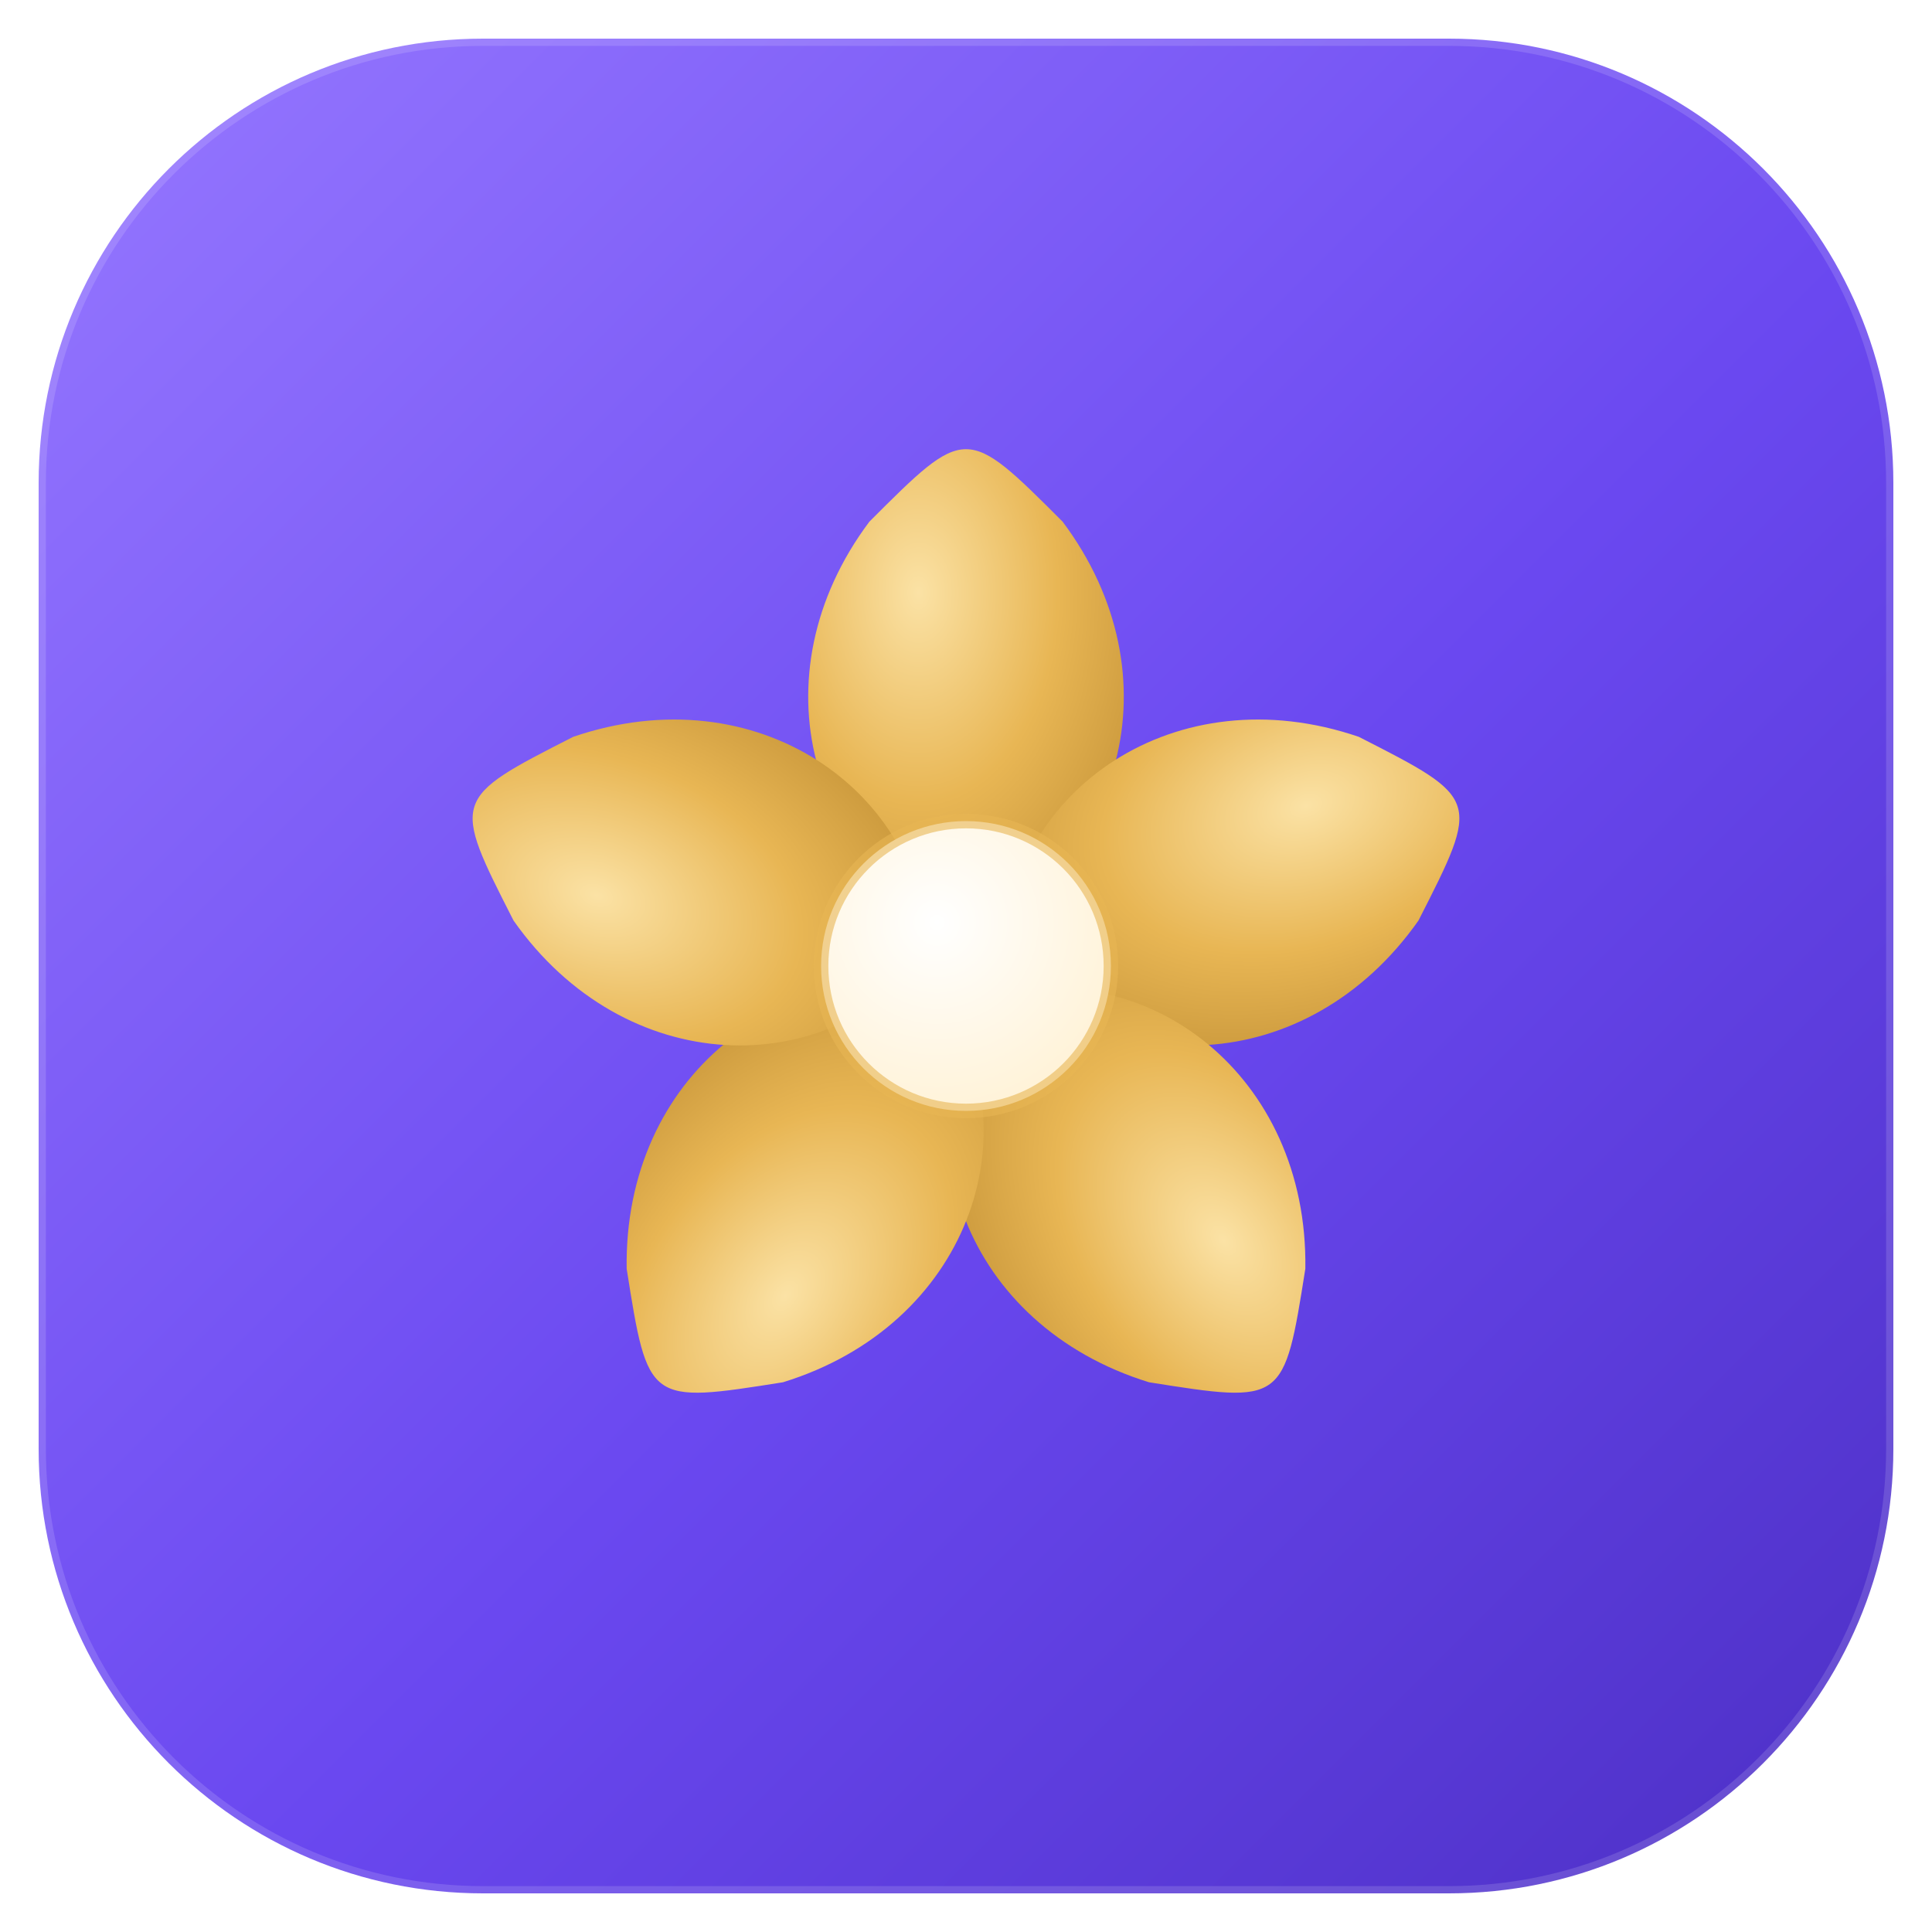
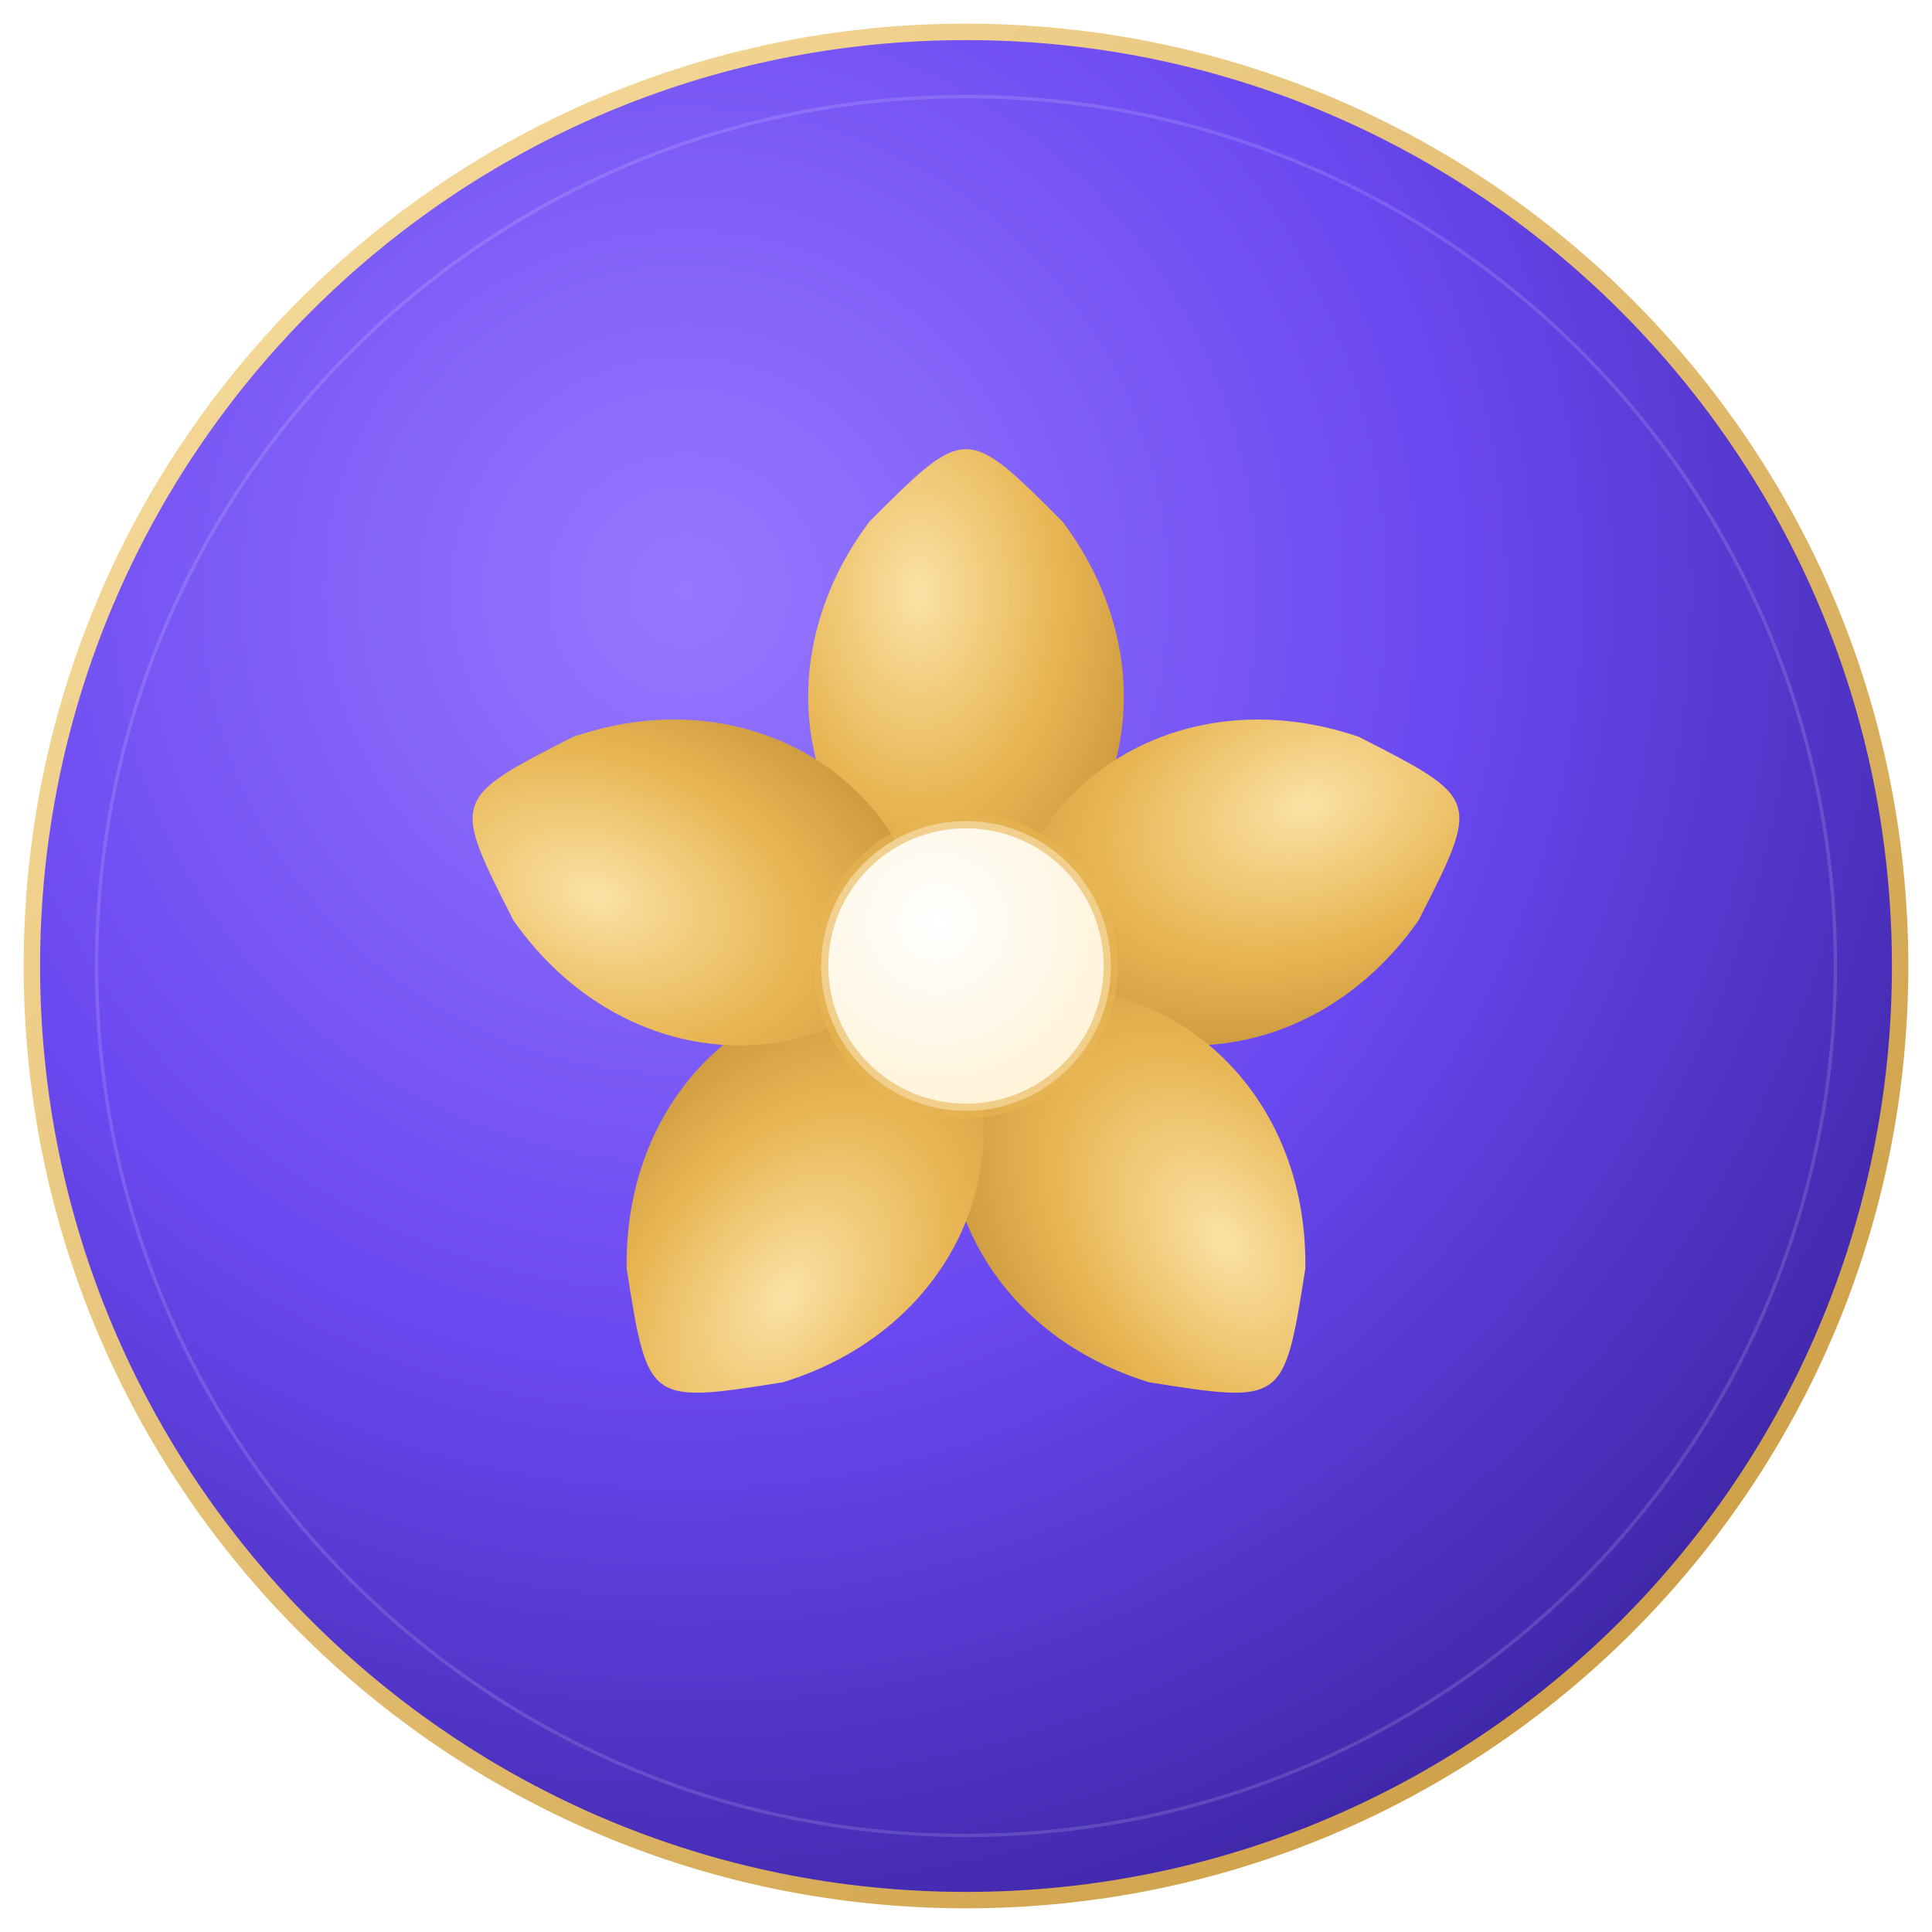
<svg xmlns="http://www.w3.org/2000/svg" viewBox="0 0 200 200">
  <defs>
-     <linearGradient id="bg" x1="0%" y1="0%" x2="100%" y2="100%">
+     <radialGradient id="bg" cx="35%" cy="30%" r="75%">
      <stop offset="0%" stop-color="#9678ff" />
      <stop offset="55%" stop-color="#6a48f0" />
-       <stop offset="100%" stop-color="#4c2fc4" />
+       <stop offset="100%" stop-color="#3f27a8" />
+     </radialGradient>
+     <linearGradient id="ring" x1="0%" y1="0%" x2="100%" y2="100%">
+       <stop offset="0%" stop-color="#fbe2a5" />
+       <stop offset="100%" stop-color="#c8963a" />
    </linearGradient>
    <radialGradient id="petalGold" cx="35%" cy="30%" r="80%">
      <stop offset="0%" stop-color="#fbe2a5" />
      <stop offset="55%" stop-color="#e8b654" />
      <stop offset="100%" stop-color="#c8963a" />
    </radialGradient>
    <radialGradient id="center" cx="40%" cy="35%" r="70%">
      <stop offset="0%" stop-color="#ffffff" />
      <stop offset="100%" stop-color="#fff2d6" />
    </radialGradient>
  </defs>
-   <rect x="4" y="4" width="192" height="192" rx="46" fill="url(#bg)" />
-   <rect x="4" y="4" width="192" height="192" rx="46" fill="none" stroke="rgba(255,255,255,0.14)" stroke-width="1.5" />
+   <circle cx="100" cy="100" r="96.7" fill="url(#bg)" />
+   <circle cx="100" cy="100" r="96.7" fill="none" stroke="url(#ring)" stroke-width="1.7" />
+   <circle cx="100" cy="100" r="90" fill="none" stroke="rgba(255,255,255,0.14)" stroke-width="0.35" />
  <g transform="translate(100 100)">
    <path d="M0,-4 C-16,-10 -22,-30 -10,-46 C0,-56 0,-56 10,-46 C22,-30 16,-10 0,-4 Z" fill="url(#petalGold)" transform="rotate(0)" />
    <path d="M0,-4 C-16,-10 -22,-30 -10,-46 C0,-56 0,-56 10,-46 C22,-30 16,-10 0,-4 Z" fill="url(#petalGold)" transform="rotate(72)" />
    <path d="M0,-4 C-16,-10 -22,-30 -10,-46 C0,-56 0,-56 10,-46 C22,-30 16,-10 0,-4 Z" fill="url(#petalGold)" transform="rotate(144)" />
    <path d="M0,-4 C-16,-10 -22,-30 -10,-46 C0,-56 0,-56 10,-46 C22,-30 16,-10 0,-4 Z" fill="url(#petalGold)" transform="rotate(216)" />
    <path d="M0,-4 C-16,-10 -22,-30 -10,-46 C0,-56 0,-56 10,-46 C22,-30 16,-10 0,-4 Z" fill="url(#petalGold)" transform="rotate(288)" />
    <circle cx="0" cy="0" r="15" fill="url(#center)" />
    <circle cx="0" cy="0" r="15" fill="none" stroke="#e8b654" stroke-width="1.5" opacity="0.6" />
  </g>
</svg>
